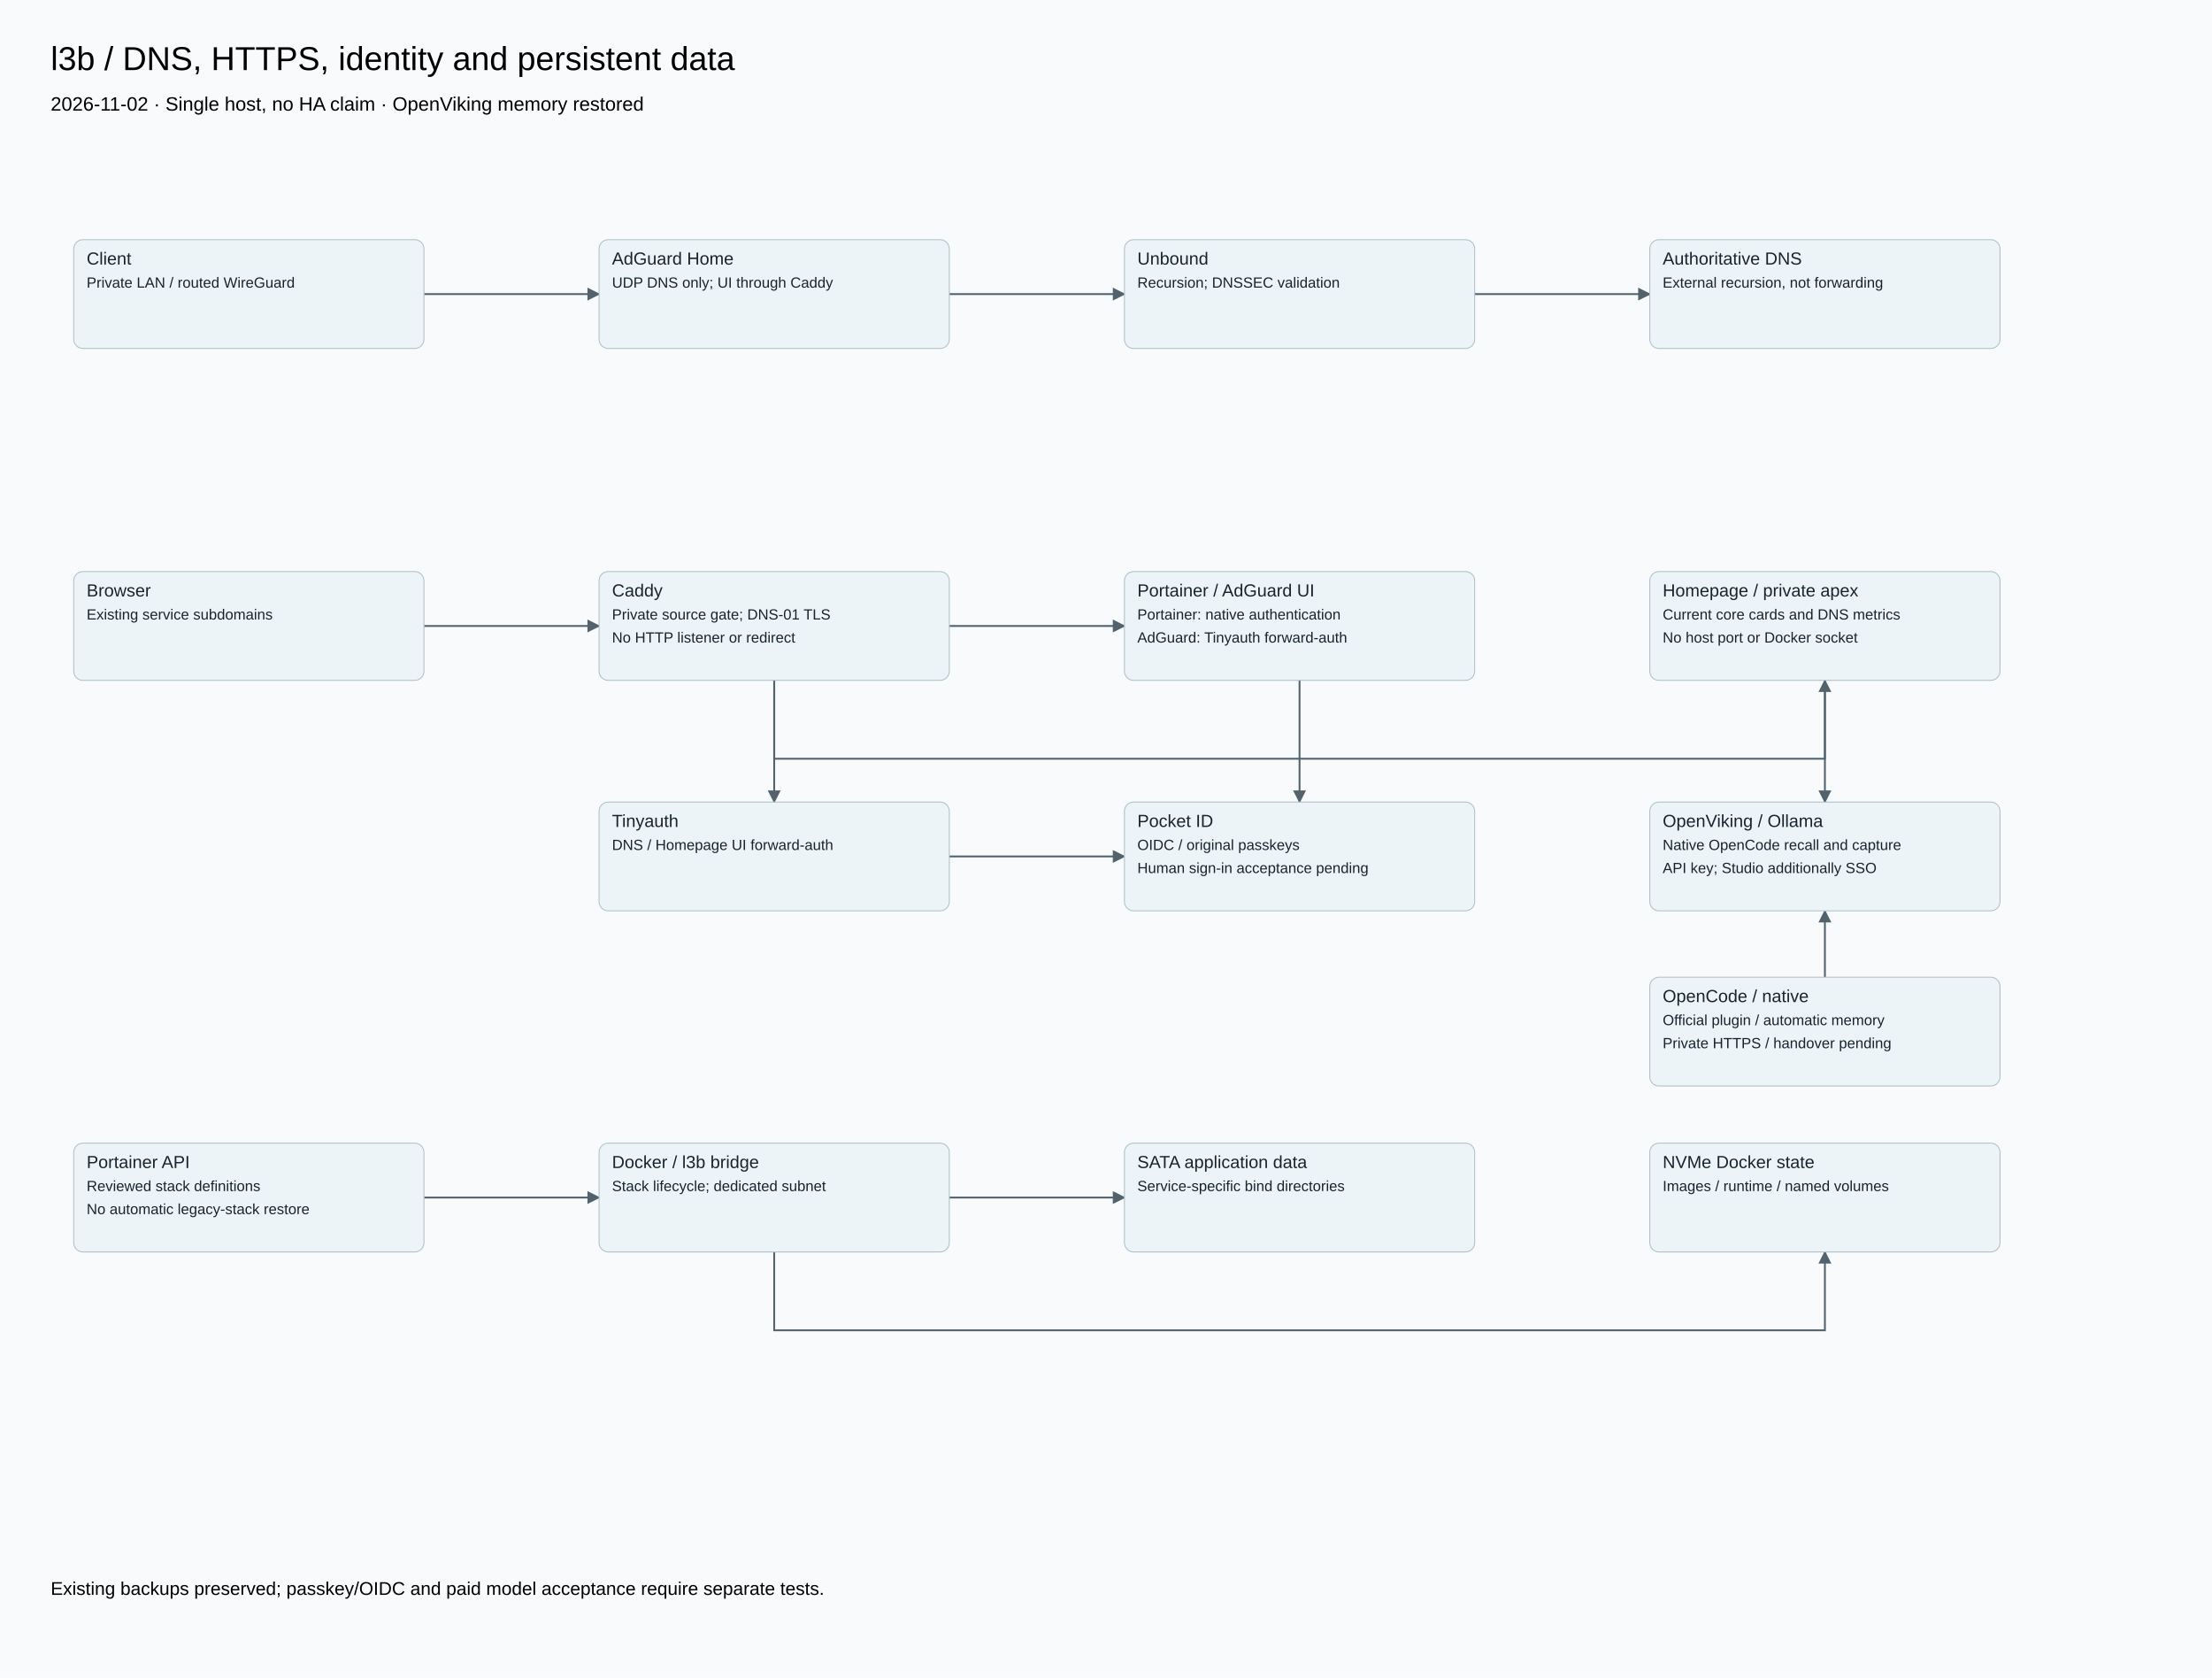
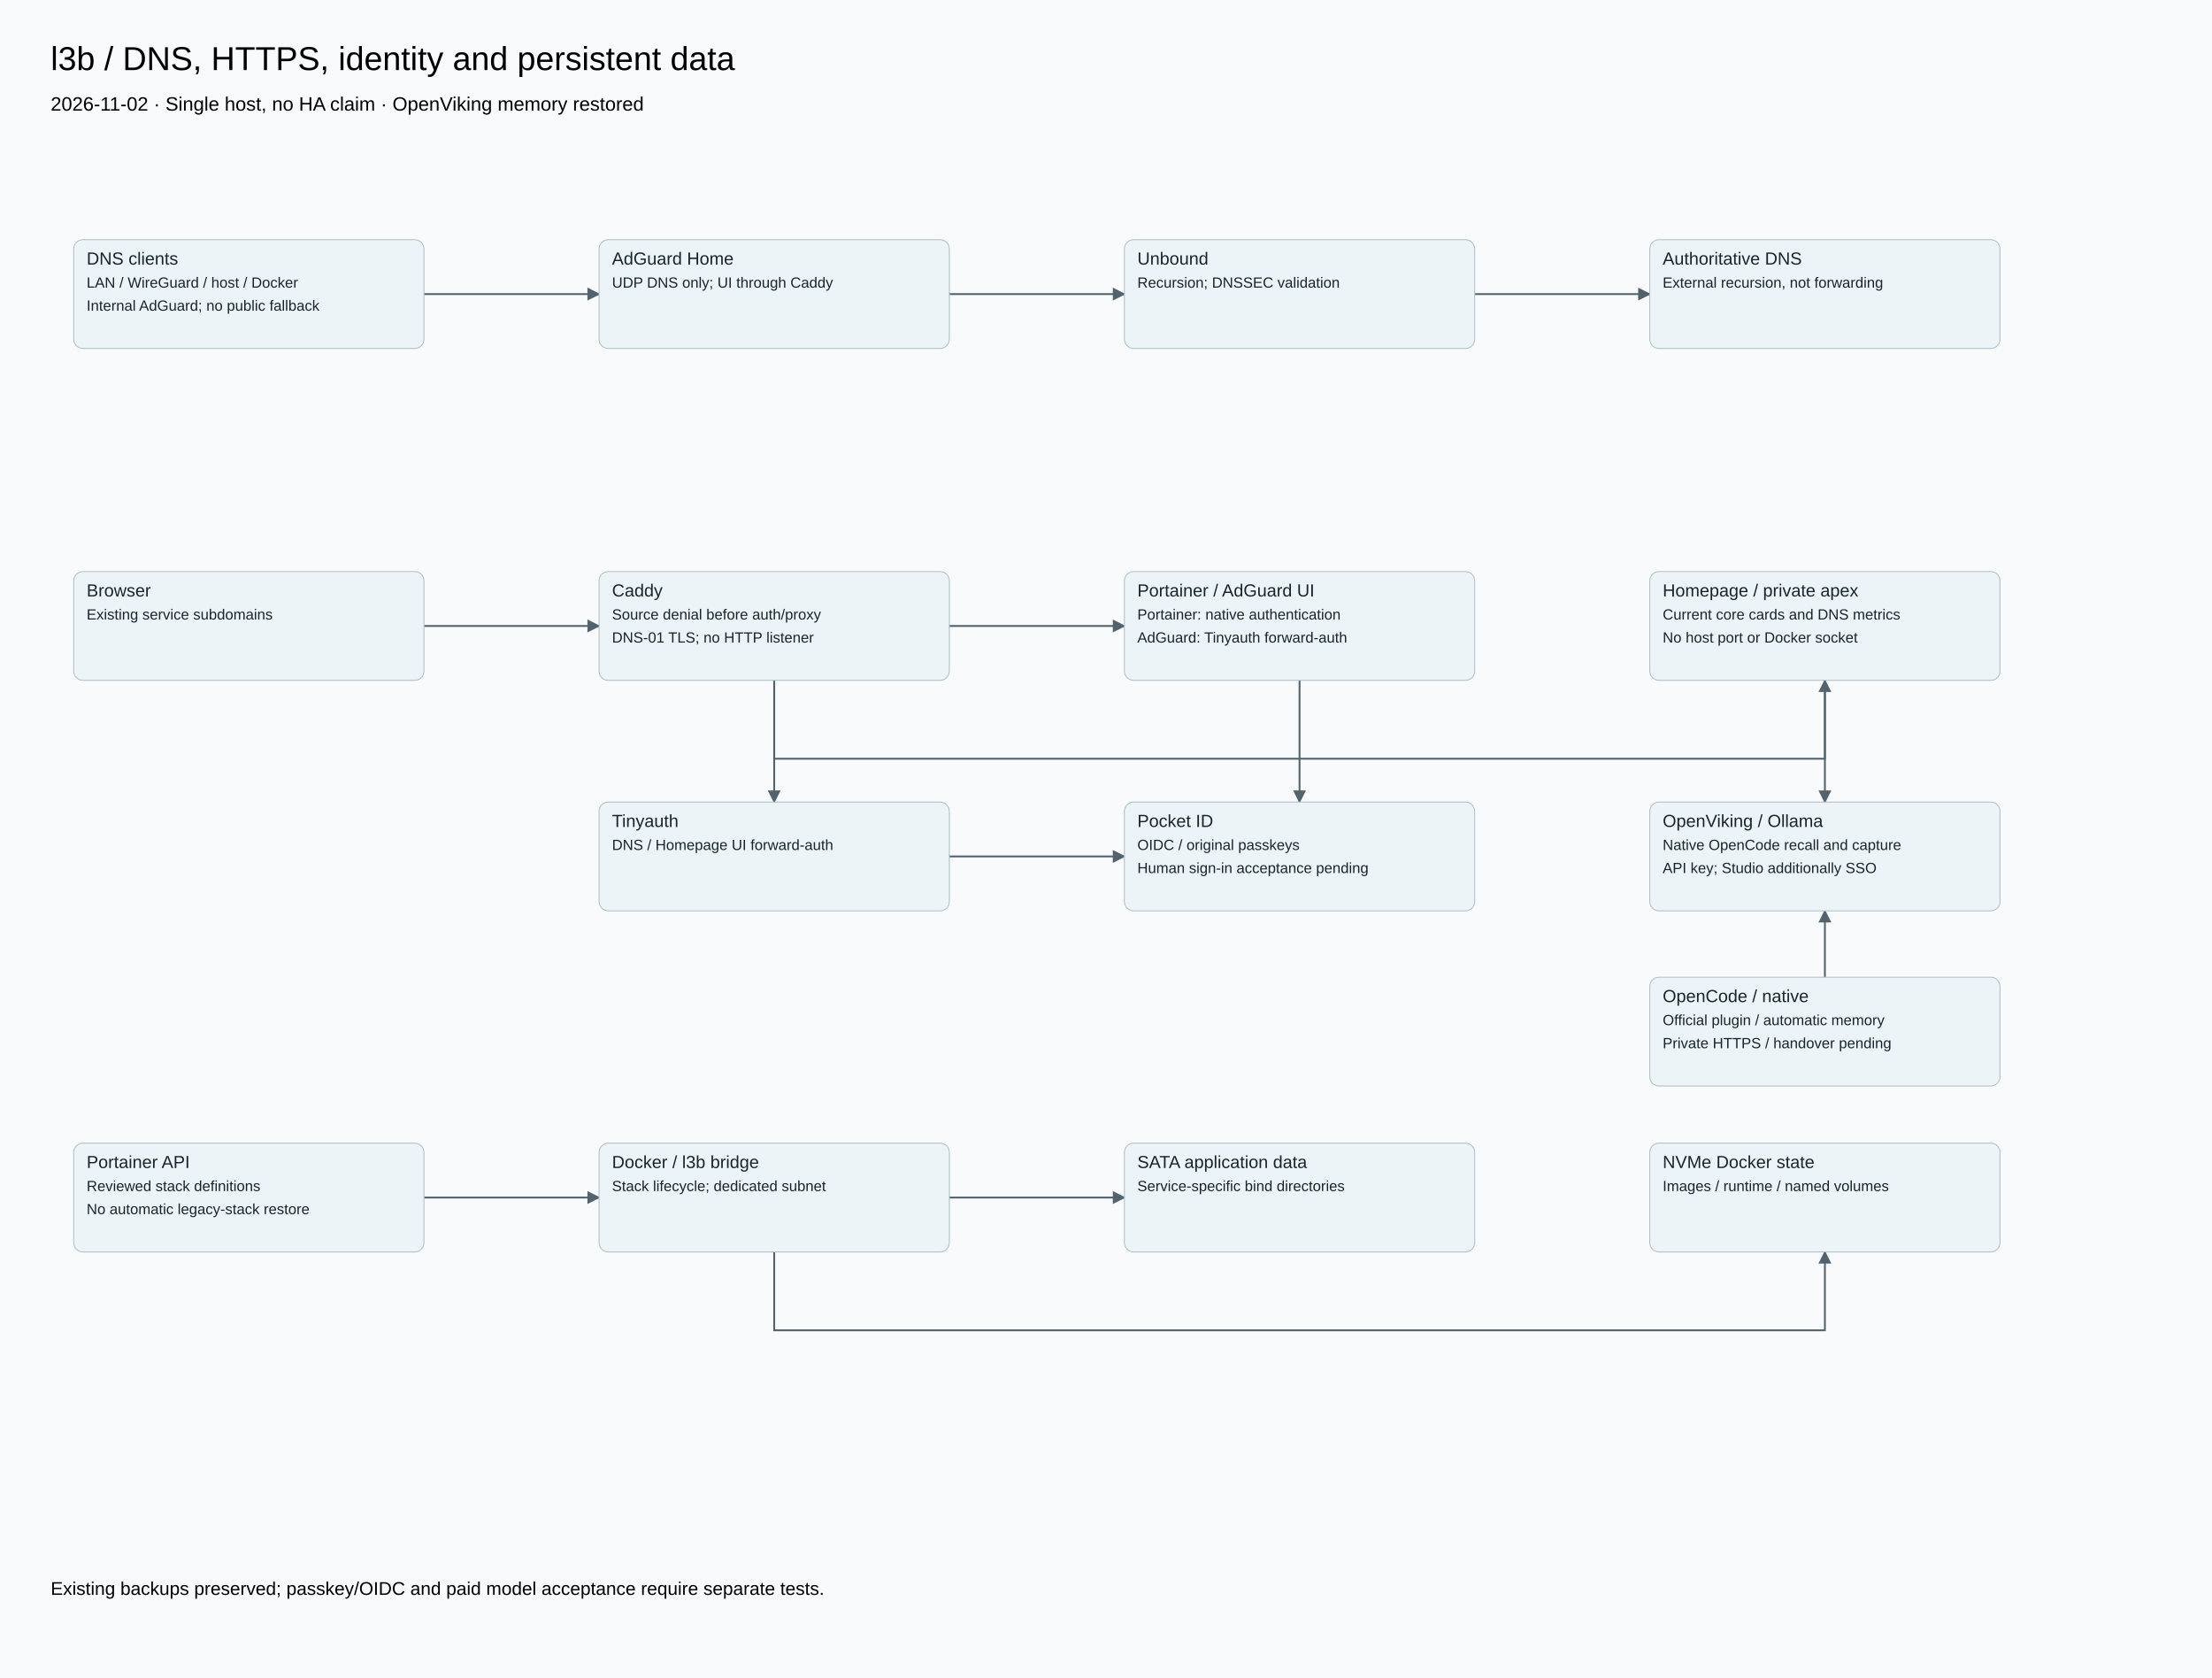
<svg xmlns="http://www.w3.org/2000/svg" width="2400" height="1820" viewBox="0 0 2400 1820" role="img">
  <defs>
    <marker id="arrow" viewBox="0 0 10 10" refX="9" refY="5" markerWidth="7" markerHeight="7" orient="auto-start-reverse">
      <path d="M0 0L10 5L0 10z" fill="#52636d" />
    </marker>
  </defs>
  <rect width="2400" height="1820" fill="#f8fafb" />
  <g font-family="Arial, sans-serif">
    <text x="55" y="76" font-size="36">l3b / DNS, HTTPS, identity and persistent data</text>
    <text x="55" y="120" font-size="21">2026-11-02 · Single host, no HA claim · OpenViking memory restored</text>
    <path d="M460 319L650 319" fill="none" stroke="#52636d" stroke-width="2" marker-end="url(#arrow)" />
    <path d="M1030 319L1220 319" fill="none" stroke="#52636d" stroke-width="2" marker-end="url(#arrow)" />
    <path d="M1600 319L1790 319" fill="none" stroke="#52636d" stroke-width="2" marker-end="url(#arrow)" />
    <path d="M840 738L840 823L1980 823L1980 738" fill="none" stroke="#52636d" stroke-width="2" marker-end="url(#arrow)" />
    <path d="M1980 738L1980 870" fill="none" stroke="#52636d" stroke-width="2" marker-end="url(#arrow)" />
    <path d="M1980 1060L1980 988" fill="none" stroke="#52636d" stroke-width="2" marker-end="url(#arrow)" />
    <path d="M460 679L650 679" fill="none" stroke="#52636d" stroke-width="2" marker-end="url(#arrow)" />
    <path d="M1030 679L1220 679" fill="none" stroke="#52636d" stroke-width="2" marker-end="url(#arrow)" />
    <path d="M840 738L840 870" fill="none" stroke="#52636d" stroke-width="2" marker-end="url(#arrow)" />
    <path d="M1030 929L1220 929" fill="none" stroke="#52636d" stroke-width="2" marker-end="url(#arrow)" />
    <path d="M1410 738L1410 870" fill="none" stroke="#52636d" stroke-width="2" marker-end="url(#arrow)" />
    <path d="M460 1299L650 1299" fill="none" stroke="#52636d" stroke-width="2" marker-end="url(#arrow)" />
    <path d="M1030 1299L1220 1299" fill="none" stroke="#52636d" stroke-width="2" marker-end="url(#arrow)" />
    <path d="M840 1358L840 1443L1980 1443L1980 1358" fill="none" stroke="#52636d" stroke-width="2" marker-end="url(#arrow)" />
    <g data-node="true">
      <rect x="80" y="260" width="380" height="118" rx="10" fill="#edf4f8" stroke="#aebfc7" />
-       <text x="94" y="287" font-size="19" fill="#18252c">Client</text>
-       <text x="94" y="312" font-size="16" fill="#18252c">Private LAN / routed WireGuard</text>
+       <text x="94" y="287" font-size="19" fill="#18252c">DNS clients</text>
+       <text x="94" y="312" font-size="16" fill="#18252c">LAN / WireGuard / host / Docker</text>
+       <text x="94" y="337" font-size="16" fill="#18252c">Internal AdGuard; no public fallback</text>
    </g>
    <g data-node="true">
      <rect x="650" y="260" width="380" height="118" rx="10" fill="#edf4f8" stroke="#aebfc7" />
      <text x="664" y="287" font-size="19" fill="#18252c">AdGuard Home</text>
      <text x="664" y="312" font-size="16" fill="#18252c">UDP DNS only; UI through Caddy</text>
    </g>
    <g data-node="true">
      <rect x="1220" y="260" width="380" height="118" rx="10" fill="#edf4f8" stroke="#aebfc7" />
      <text x="1234" y="287" font-size="19" fill="#18252c">Unbound</text>
      <text x="1234" y="312" font-size="16" fill="#18252c">Recursion; DNSSEC validation</text>
    </g>
    <g data-node="true">
      <rect x="1790" y="260" width="380" height="118" rx="10" fill="#edf4f8" stroke="#aebfc7" />
      <text x="1804" y="287" font-size="19" fill="#18252c">Authoritative DNS</text>
      <text x="1804" y="312" font-size="16" fill="#18252c">External recursion, not forwarding</text>
    </g>
    <g data-node="true">
      <rect x="80" y="620" width="380" height="118" rx="10" fill="#edf4f8" stroke="#aebfc7" />
      <text x="94" y="647" font-size="19" fill="#18252c">Browser</text>
      <text x="94" y="672" font-size="16" fill="#18252c">Existing service subdomains</text>
    </g>
    <g data-node="true">
      <rect x="650" y="620" width="380" height="118" rx="10" fill="#edf4f8" stroke="#aebfc7" />
      <text x="664" y="647" font-size="19" fill="#18252c">Caddy</text>
-       <text x="664" y="672" font-size="16" fill="#18252c">Private source gate; DNS-01 TLS</text>
-       <text x="664" y="697" font-size="16" fill="#18252c">No HTTP listener or redirect</text>
+       <text x="664" y="672" font-size="16" fill="#18252c">Source denial before auth/proxy</text>
+       <text x="664" y="697" font-size="16" fill="#18252c">DNS-01 TLS; no HTTP listener</text>
    </g>
    <g data-node="true">
      <rect x="1220" y="620" width="380" height="118" rx="10" fill="#edf4f8" stroke="#aebfc7" />
      <text x="1234" y="647" font-size="19" fill="#18252c">Portainer / AdGuard UI</text>
      <text x="1234" y="672" font-size="16" fill="#18252c">Portainer: native authentication</text>
      <text x="1234" y="697" font-size="16" fill="#18252c">AdGuard: Tinyauth forward-auth</text>
    </g>
    <g data-node="true">
      <rect x="650" y="870" width="380" height="118" rx="10" fill="#edf4f8" stroke="#aebfc7" />
      <text x="664" y="897" font-size="19" fill="#18252c">Tinyauth</text>
      <text x="664" y="922" font-size="16" fill="#18252c">DNS / Homepage UI forward-auth</text>
    </g>
    <g data-node="true">
      <rect x="1790" y="620" width="380" height="118" rx="10" fill="#edf4f8" stroke="#aebfc7" />
      <text x="1804" y="647" font-size="19" fill="#18252c">Homepage / private apex</text>
      <text x="1804" y="672" font-size="16" fill="#18252c">Current core cards and DNS metrics</text>
      <text x="1804" y="697" font-size="16" fill="#18252c">No host port or Docker socket</text>
    </g>
    <g data-node="true">
      <rect x="1790" y="870" width="380" height="118" rx="10" fill="#edf4f8" stroke="#aebfc7" />
      <text x="1804" y="897" font-size="19" fill="#18252c">OpenViking / Ollama</text>
      <text x="1804" y="922" font-size="16" fill="#18252c">Native OpenCode recall and capture</text>
      <text x="1804" y="947" font-size="16" fill="#18252c">API key; Studio additionally SSO</text>
    </g>
    <g data-node="true">
      <rect x="1790" y="1060" width="380" height="118" rx="10" fill="#edf4f8" stroke="#aebfc7" />
      <text x="1804" y="1087" font-size="19" fill="#18252c">OpenCode / native</text>
      <text x="1804" y="1112" font-size="16" fill="#18252c">Official plugin / automatic memory</text>
      <text x="1804" y="1137" font-size="16" fill="#18252c">Private HTTPS / handover pending</text>
    </g>
    <g data-node="true">
      <rect x="1220" y="870" width="380" height="118" rx="10" fill="#edf4f8" stroke="#aebfc7" />
      <text x="1234" y="897" font-size="19" fill="#18252c">Pocket ID</text>
      <text x="1234" y="922" font-size="16" fill="#18252c">OIDC / original passkeys</text>
      <text x="1234" y="947" font-size="16" fill="#18252c">Human sign-in acceptance pending</text>
    </g>
    <g data-node="true">
      <rect x="80" y="1240" width="380" height="118" rx="10" fill="#edf4f8" stroke="#aebfc7" />
      <text x="94" y="1267" font-size="19" fill="#18252c">Portainer API</text>
      <text x="94" y="1292" font-size="16" fill="#18252c">Reviewed stack definitions</text>
      <text x="94" y="1317" font-size="16" fill="#18252c">No automatic legacy-stack restore</text>
    </g>
    <g data-node="true">
      <rect x="650" y="1240" width="380" height="118" rx="10" fill="#edf4f8" stroke="#aebfc7" />
      <text x="664" y="1267" font-size="19" fill="#18252c">Docker / l3b bridge</text>
      <text x="664" y="1292" font-size="16" fill="#18252c">Stack lifecycle; dedicated subnet</text>
    </g>
    <g data-node="true">
      <rect x="1220" y="1240" width="380" height="118" rx="10" fill="#edf4f8" stroke="#aebfc7" />
      <text x="1234" y="1267" font-size="19" fill="#18252c">SATA application data</text>
      <text x="1234" y="1292" font-size="16" fill="#18252c">Service-specific bind directories</text>
    </g>
    <g data-node="true">
      <rect x="1790" y="1240" width="380" height="118" rx="10" fill="#edf4f8" stroke="#aebfc7" />
      <text x="1804" y="1267" font-size="19" fill="#18252c">NVMe Docker state</text>
      <text x="1804" y="1292" font-size="16" fill="#18252c">Images / runtime / named volumes</text>
    </g>
    <text x="55" y="1730" font-size="20">Existing backups preserved; passkey/OIDC and paid model acceptance require separate tests.</text>
  </g>
</svg>
